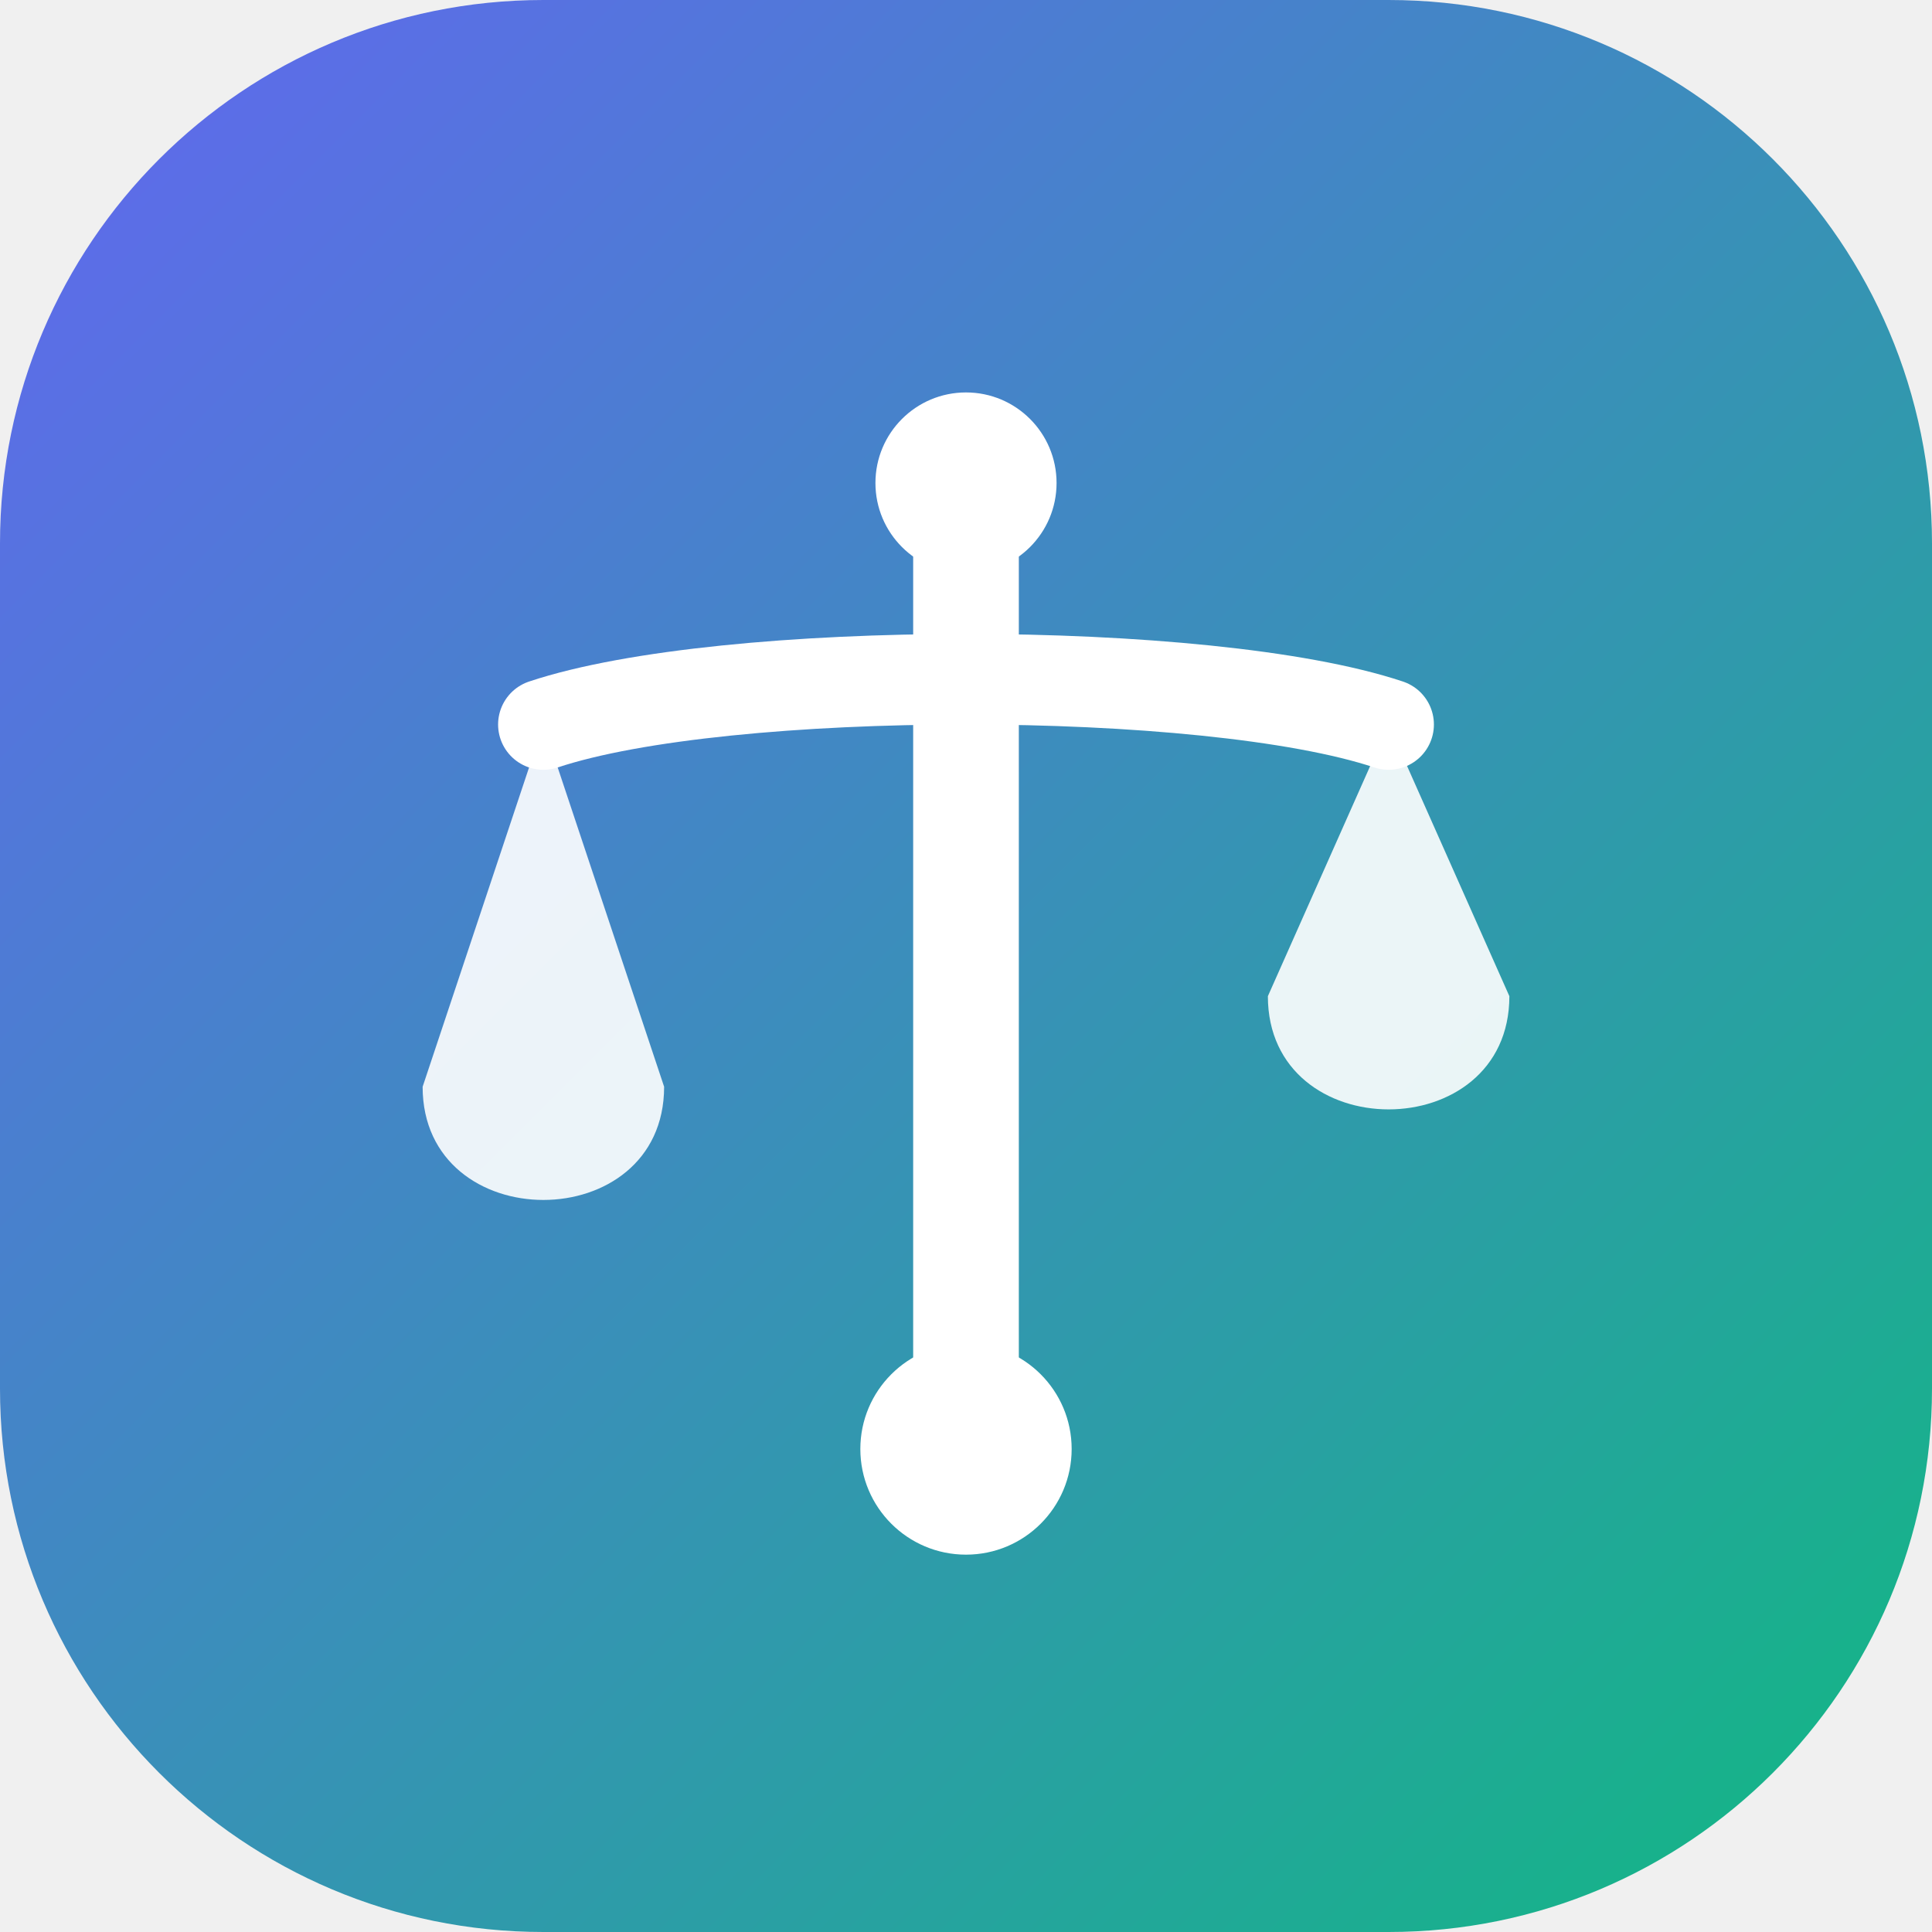
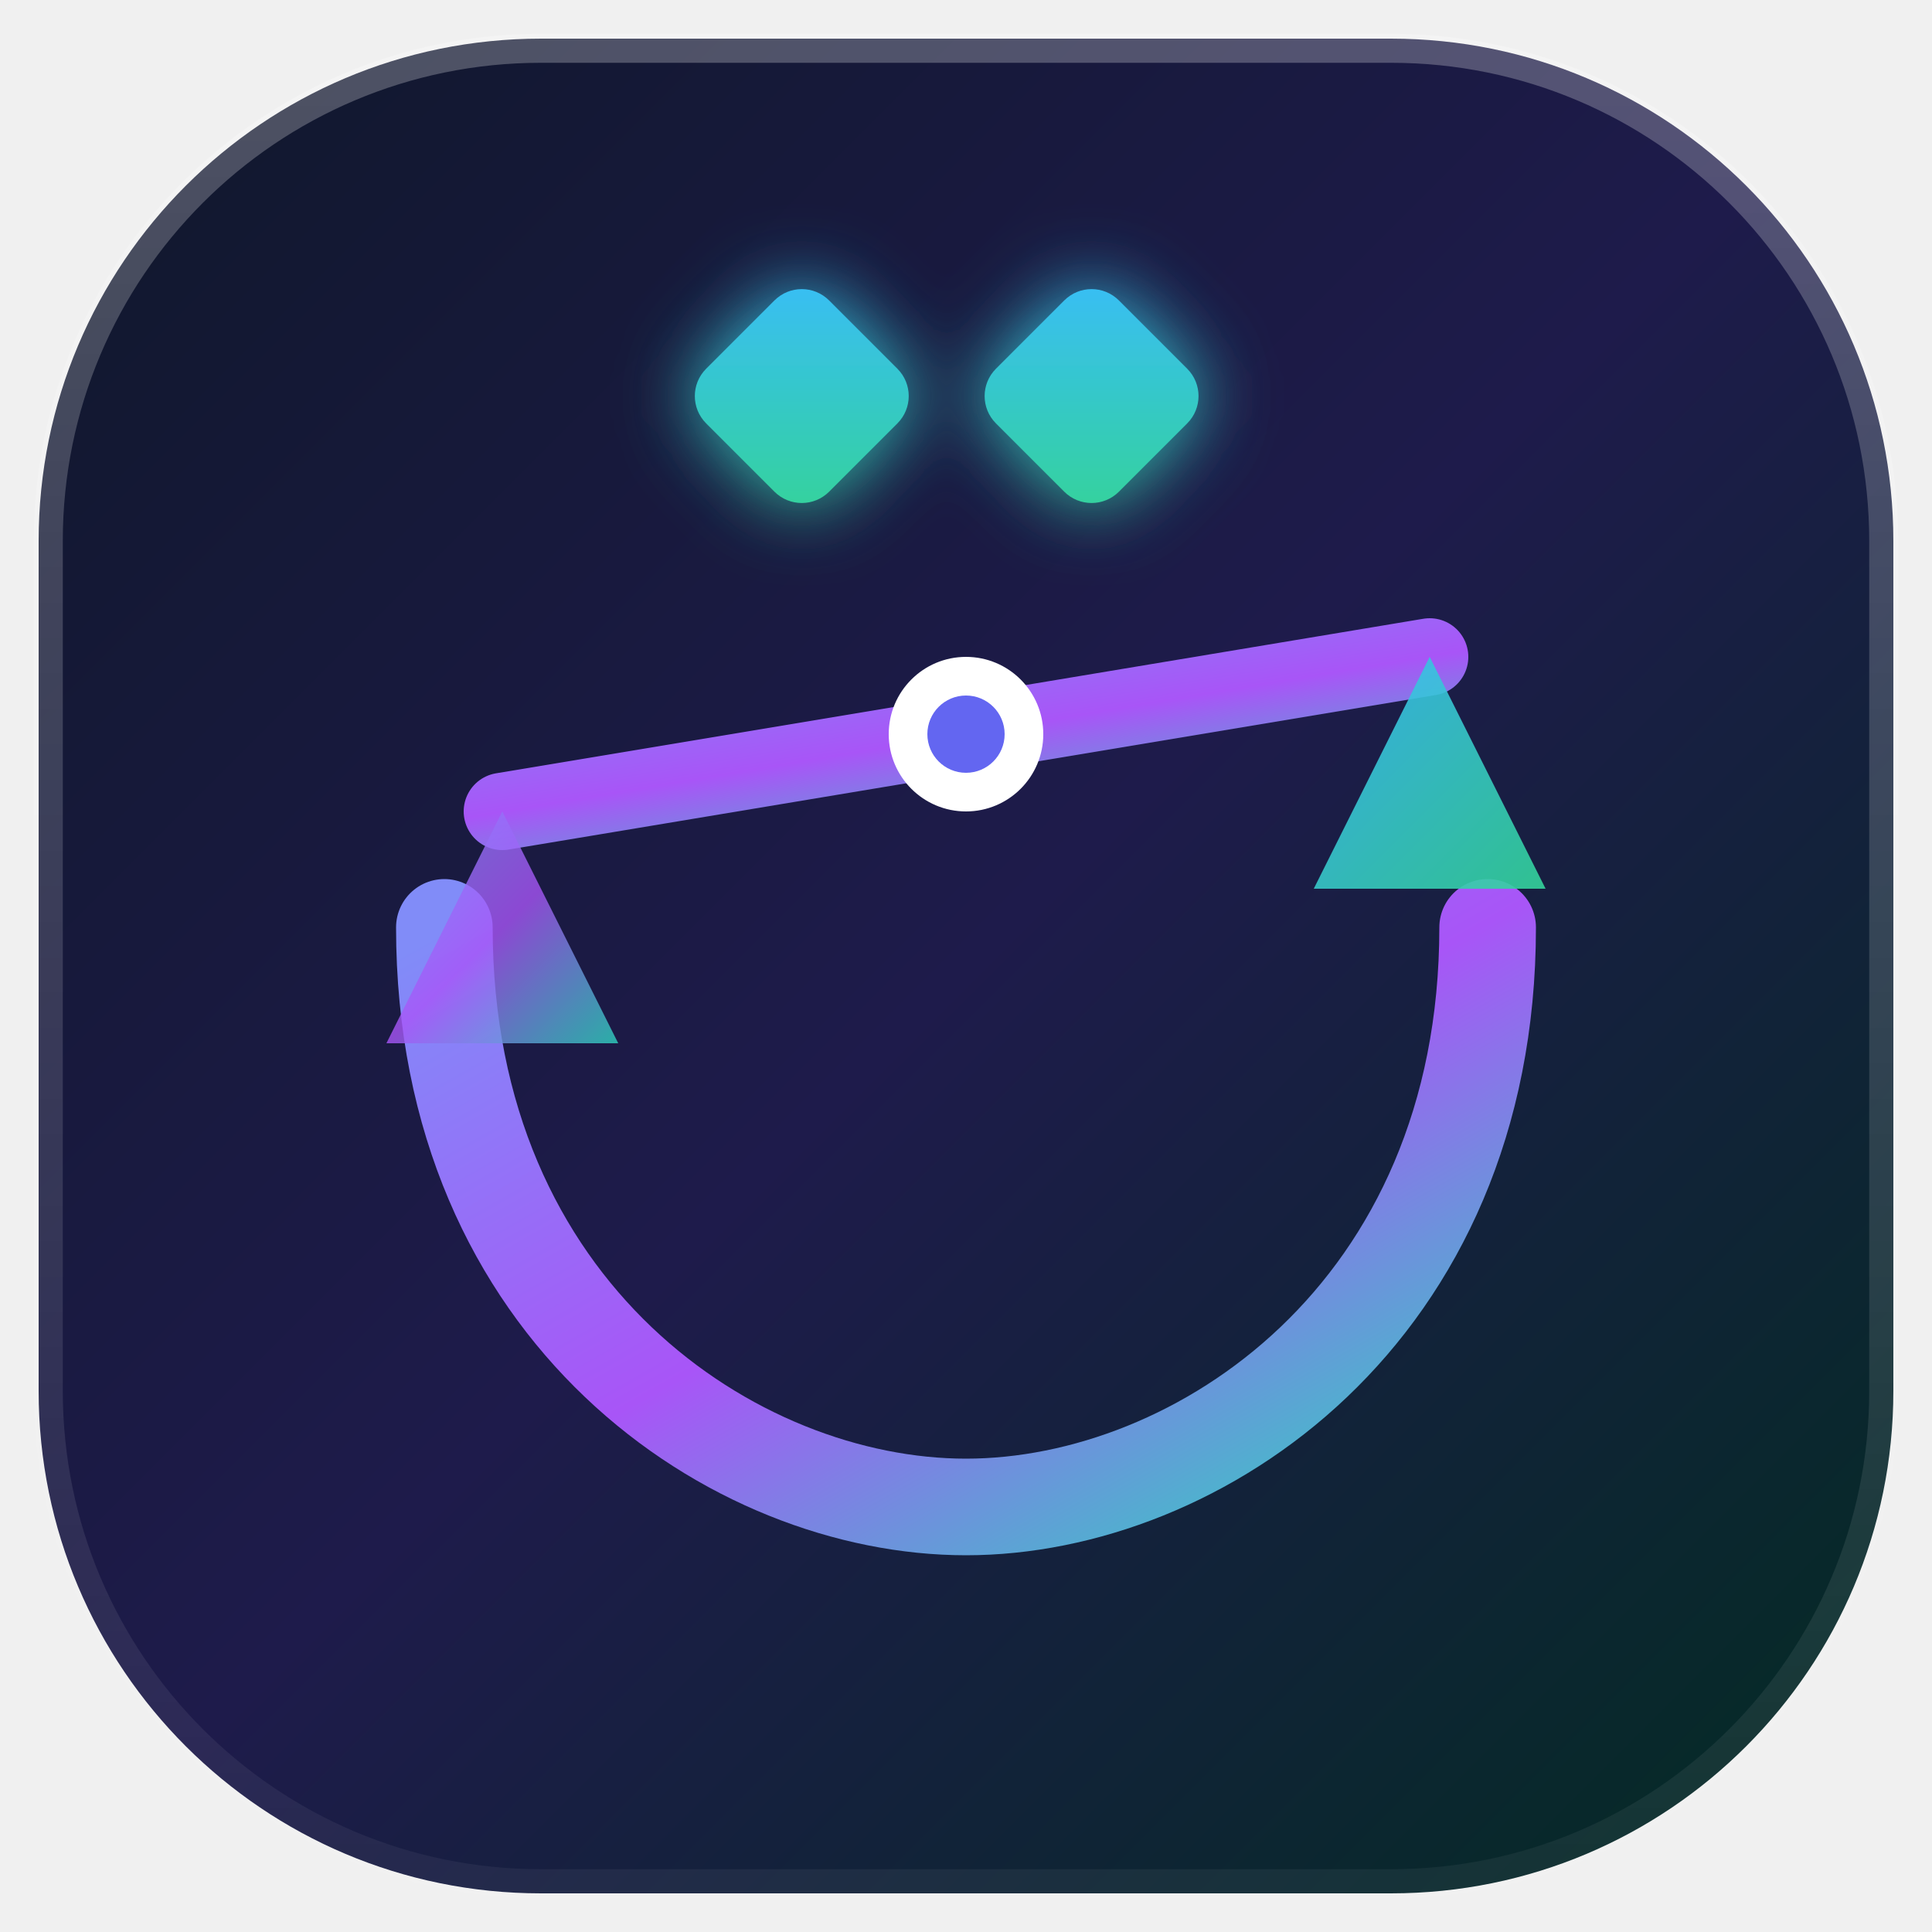
- <svg xmlns="http://www.w3.org/2000/svg" viewBox="0 0 64 64" fill="none">
+ <svg xmlns="http://www.w3.org/2000/svg" viewBox="0 0 100 100" fill="none">
  <defs>
-     <linearGradient id="tarazGrad" x1="0%" y1="0%" x2="100%" y2="100%">
-       <stop offset="0%" stop-color="#6366f1" />
-       <stop offset="100%" stop-color="#10b981" />
+     <linearGradient id="tarazBgGrad" x1="0%" y1="0%" x2="100%" y2="100%">
+       <stop offset="0%" stop-color="#0f172a" />
+       <stop offset="50%" stop-color="#1e1b4b" />
+       <stop offset="100%" stop-color="#022c22" />
    </linearGradient>
+     <linearGradient id="tarazStrokeGrad" x1="0%" y1="0%" x2="100%" y2="100%">
+       <stop offset="0%" stop-color="#818cf8" />
+       <stop offset="50%" stop-color="#a855f7" />
+       <stop offset="100%" stop-color="#2dd4bf" />
+     </linearGradient>
+     <linearGradient id="tarazDotGrad" x1="0%" y1="0%" x2="100%" y2="100%">
+       <stop offset="0%" stop-color="#38bdf8" />
+       <stop offset="100%" stop-color="#34d399" />
+     </linearGradient>
+     <linearGradient id="rimGrad" x1="0%" y1="0%" x2="0%" y2="100%">
+       <stop offset="0%" stop-color="#ffffff" stop-opacity="0.25" />
+       <stop offset="100%" stop-color="#ffffff" stop-opacity="0.05" />
+     </linearGradient>
+     <filter id="glow" x="-20%" y="-20%" width="140%" height="140%">
+       <feGaussianBlur stdDeviation="2" result="blur" />
+       <feComposite in="SourceGraphic" in2="blur" operator="over" />
+     </filter>
  </defs>
-   <rect width="64" height="64" rx="18" fill="url(#tarazGrad)" />
-   <path d="M32 16V48" stroke="#ffffff" stroke-width="3.5" stroke-linecap="round" />
-   <path d="M18 24C24 22 40 22 46 24" stroke="#ffffff" stroke-width="3" stroke-linecap="round" />
-   <path d="M14 36C14 41 22 41 22 36L18 24L14 36Z" fill="#ffffff" fill-opacity="0.9" />
-   <path d="M42 33C42 38 50 38 50 33L46 24L42 33Z" fill="#ffffff" fill-opacity="0.9" />
-   <circle cx="32" cy="16" r="3" fill="#ffffff" />
-   <circle cx="32" cy="48" r="3.5" fill="#ffffff" />
+   <rect x="2" y="2" width="96" height="96" rx="26" fill="url(#tarazBgGrad)" />
+   <rect x="2.5" y="2.5" width="95" height="95" rx="25.5" stroke="url(#rimGrad)" stroke-width="1.5" />
+   <g filter="url(#glow)">
+     <rect x="37" y="16" width="9" height="9" rx="2" transform="rotate(45 41.5 20.5)" fill="url(#tarazDotGrad)" />
+     <rect x="52" y="16" width="9" height="9" rx="2" transform="rotate(45 56.5 20.5)" fill="url(#tarazDotGrad)" />
+   </g>
+   <path d="M 23 48 C 23 68, 38 78, 50 78 C 62 78, 77 68, 77 48" stroke="url(#tarazStrokeGrad)" stroke-width="5" stroke-linecap="round" />
+   <path d="M 50 36 V 78" stroke="url(#tarazStrokeGrad)" stroke-width="4.5" stroke-linecap="round" />
+   <path d="M 26 42 Q 50 38 74 34" stroke="url(#tarazStrokeGrad)" stroke-width="4" stroke-linecap="round" />
+   <path d="M 26 42 L 20 54 H 32 Z" fill="url(#tarazStrokeGrad)" fill-opacity="0.8" />
+   <path d="M 74 34 L 68 46 H 80 Z" fill="url(#tarazDotGrad)" fill-opacity="0.9" />
+   <circle cx="50" cy="38" r="4" fill="#ffffff" />
+   <circle cx="50" cy="38" r="2" fill="#6366f1" />
</svg>
